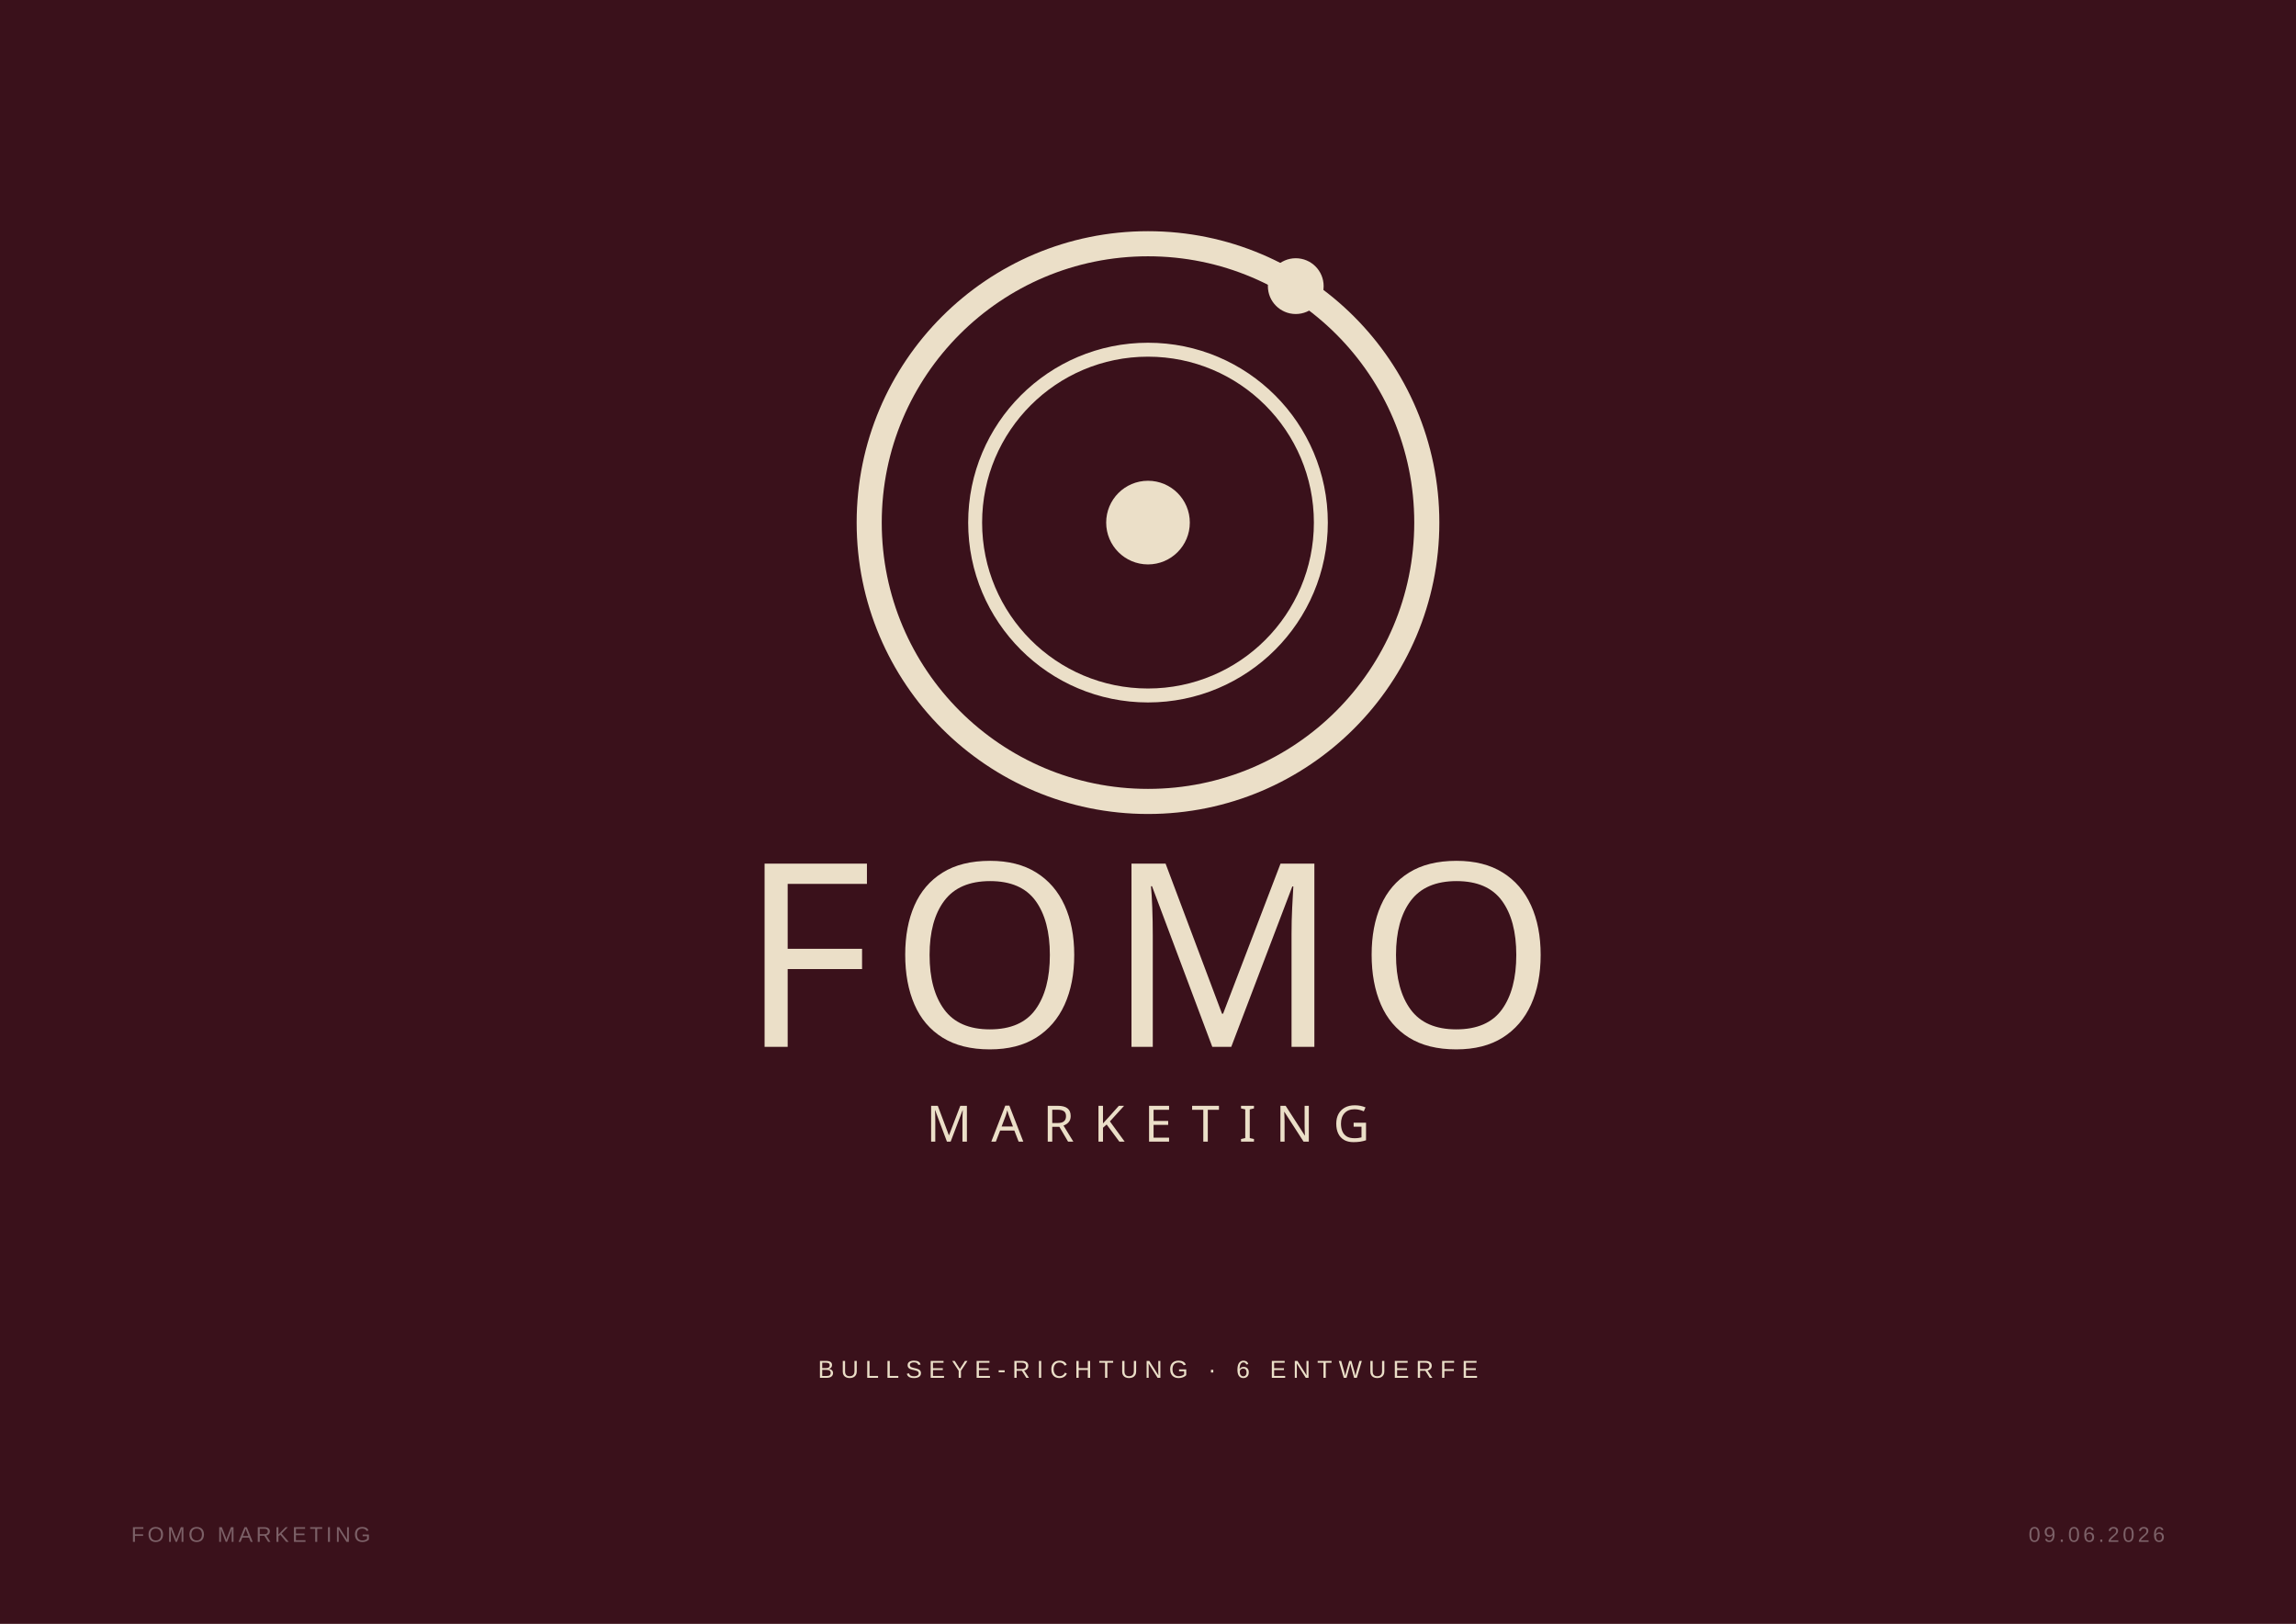
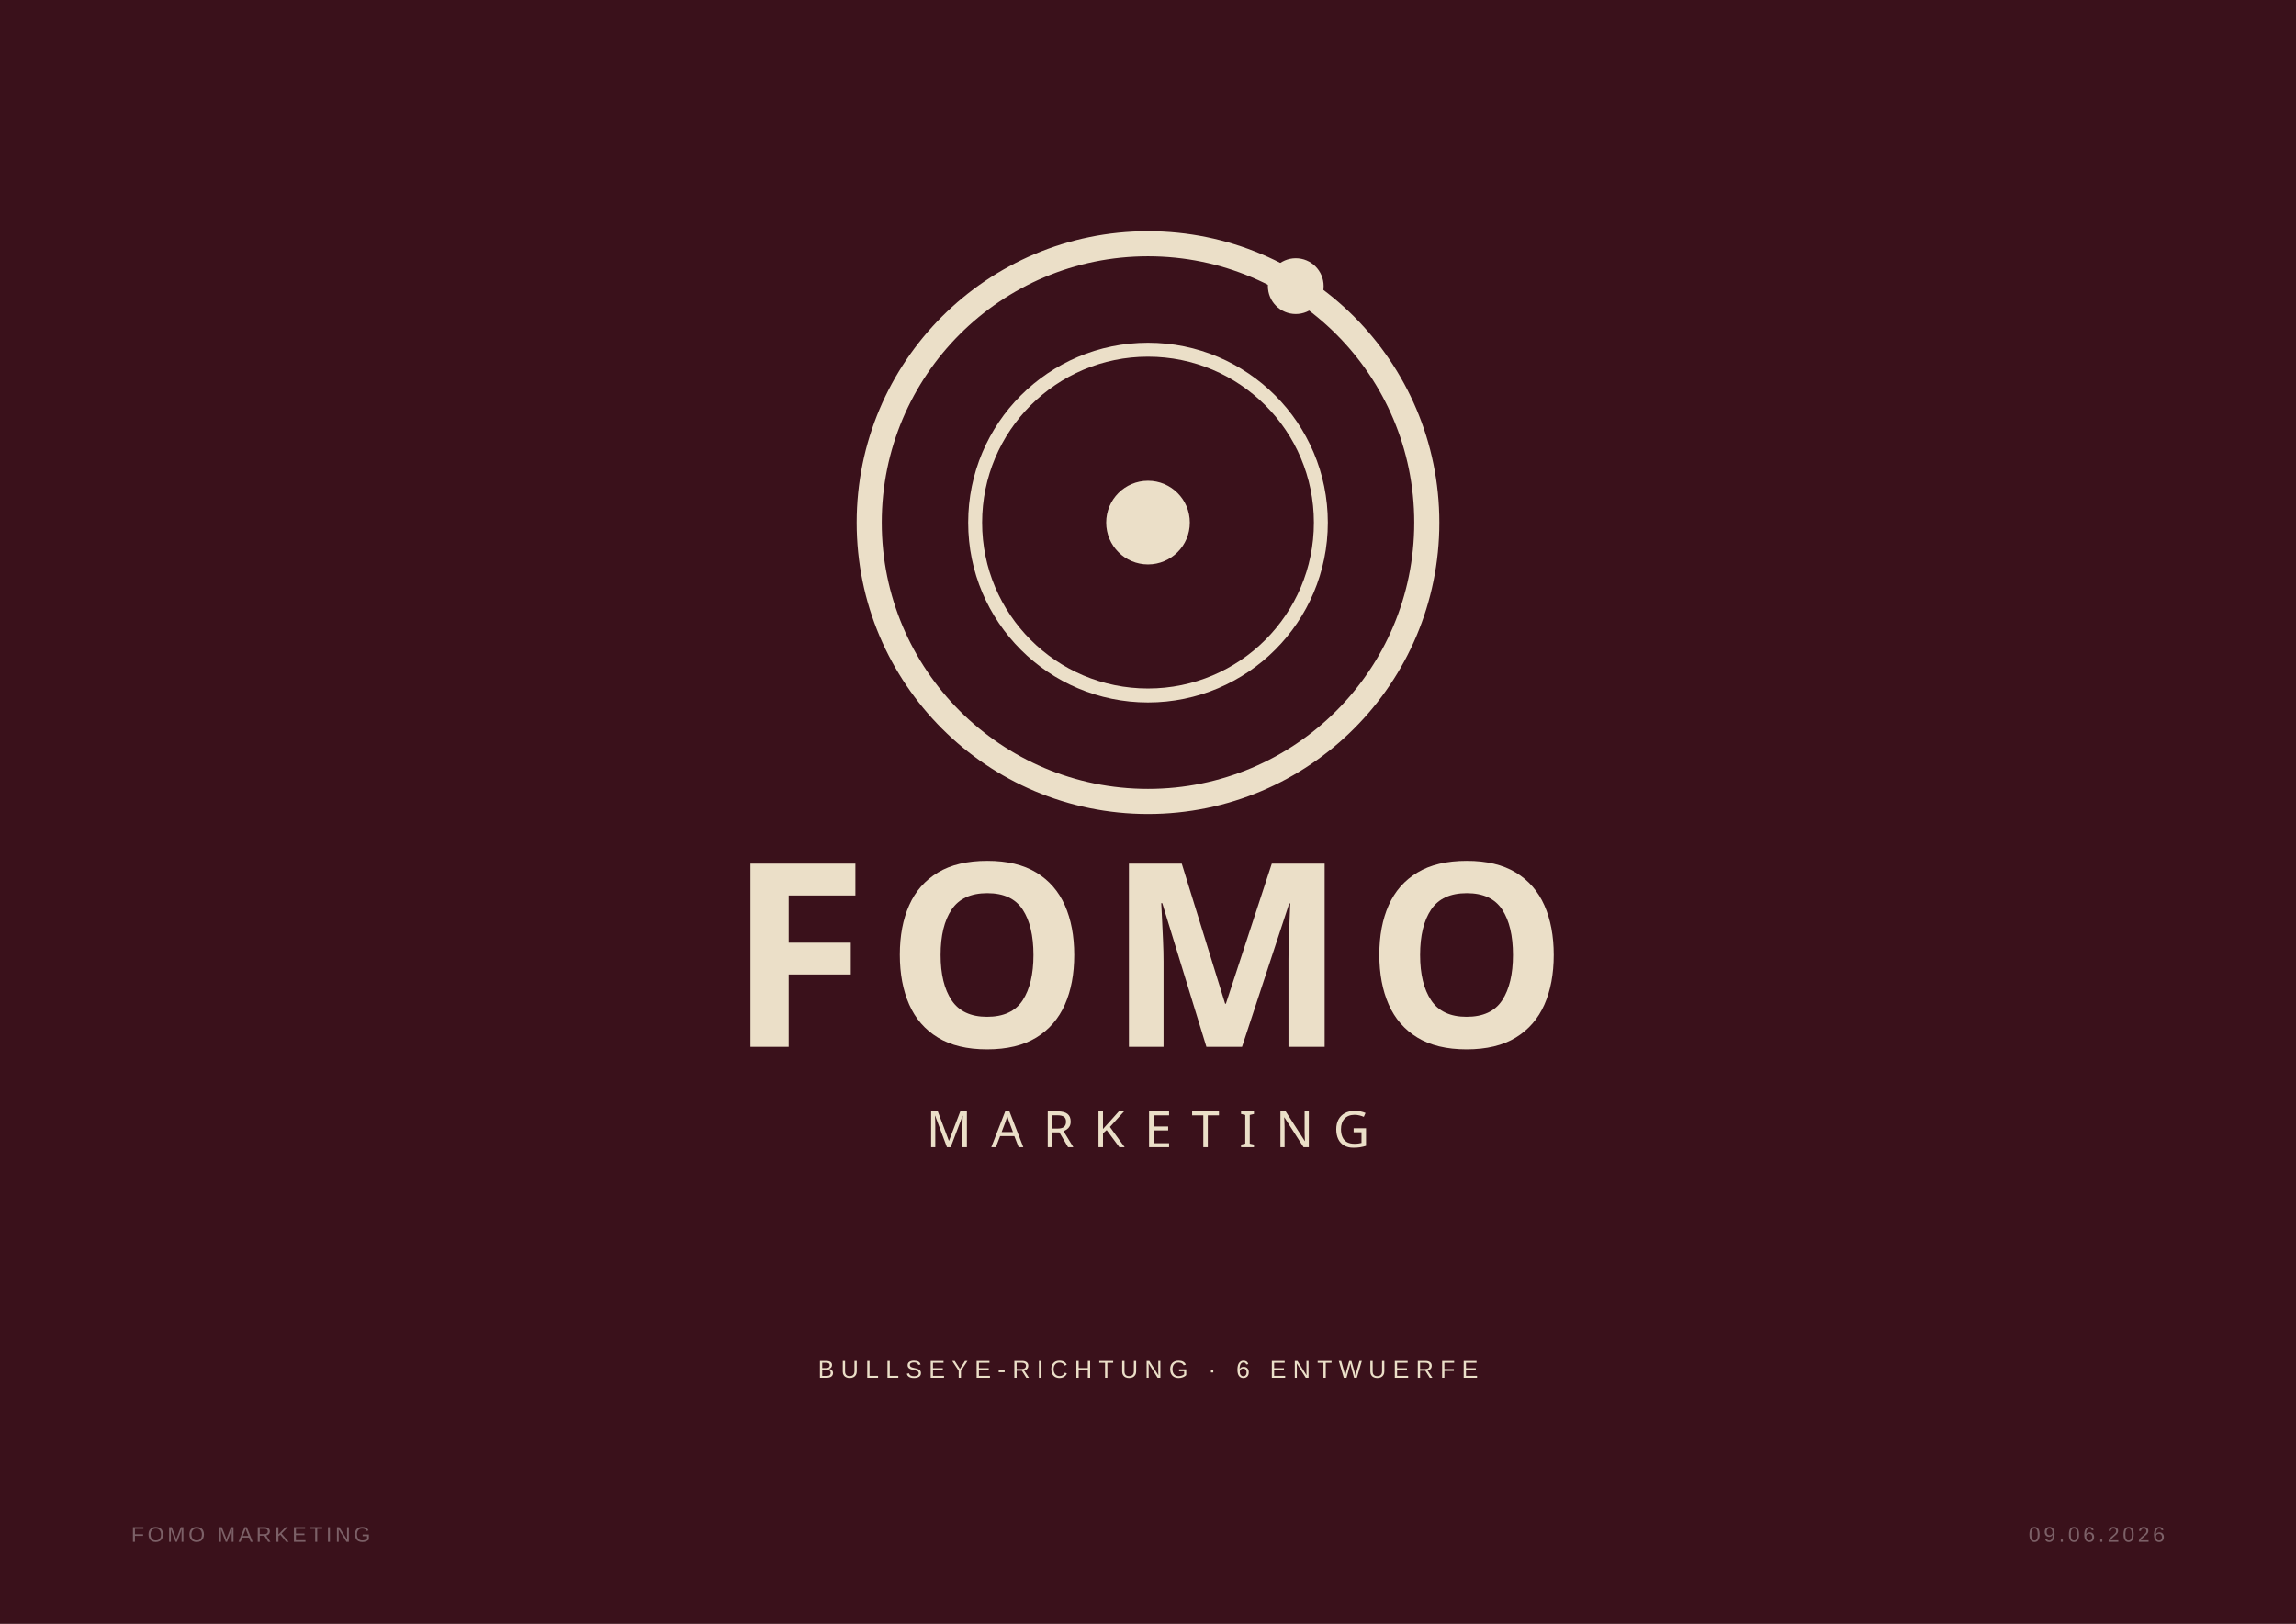
<svg xmlns="http://www.w3.org/2000/svg" width="1400" height="990" viewBox="0 0 1400 990">
  <rect width="1400" height="990" fill="#3A111B" />
  <g transform="translate(700.0 318.6) scale(1.7) translate(-700.0 -475.0)">
    <circle cx="700.0" cy="475.0" r="100.0" fill="none" stroke="#EBDFC8" stroke-width="9.0" />
    <circle cx="700.0" cy="475.0" r="62.0" fill="none" stroke="#EBDFC8" stroke-width="5.0" />
    <circle cx="700.0" cy="475.0" r="15.0" fill="#EBDFC8" />
    <circle cx="753.0" cy="390.2" r="10.0" fill="#EBDFC8" />
  </g>
-   <text x="700.0" y="638.2" font-family="Poppins SemiBold" font-size="156.4" letter-spacing="10.20" text-anchor="middle" fill="#EBDFC8">FOMO</text>
-   <text x="700.0" y="696.0" font-family="Poppins Medium" font-size="30.6" letter-spacing="11.90" text-anchor="middle" fill="#EBDFC8">MARKETING</text>
+   <text x="700.0" y="638.2" font-family="Poppins SemiBold" font-weight="600" font-size="156.4" letter-spacing="10.20" text-anchor="middle" fill="#EBDFC8">FOMO</text>
+   <text x="700.0" y="699.4" font-family="Poppins Medium" font-size="30.6" letter-spacing="11.90" text-anchor="middle" fill="#EBDFC8">MARKETING</text>
  <text x="700.0" y="840" font-family="Liberation Sans, Arial, DejaVu Sans, sans-serif" font-size="15" letter-spacing="4" text-anchor="middle" fill="#EBDFC8">BULLSEYE-RICHTUNG · 6 ENTWUERFE</text>
  <text x="80" y="940" font-family="Liberation Sans, Arial, DejaVu Sans, sans-serif" font-size="13" letter-spacing="2" fill="#ffffff55">FOMO MARKETING</text>
  <text x="1320" y="940" font-family="Liberation Sans, Arial, DejaVu Sans, sans-serif" font-size="13" letter-spacing="2" text-anchor="end" fill="#ffffff55">09.06.2026</text>
</svg>
